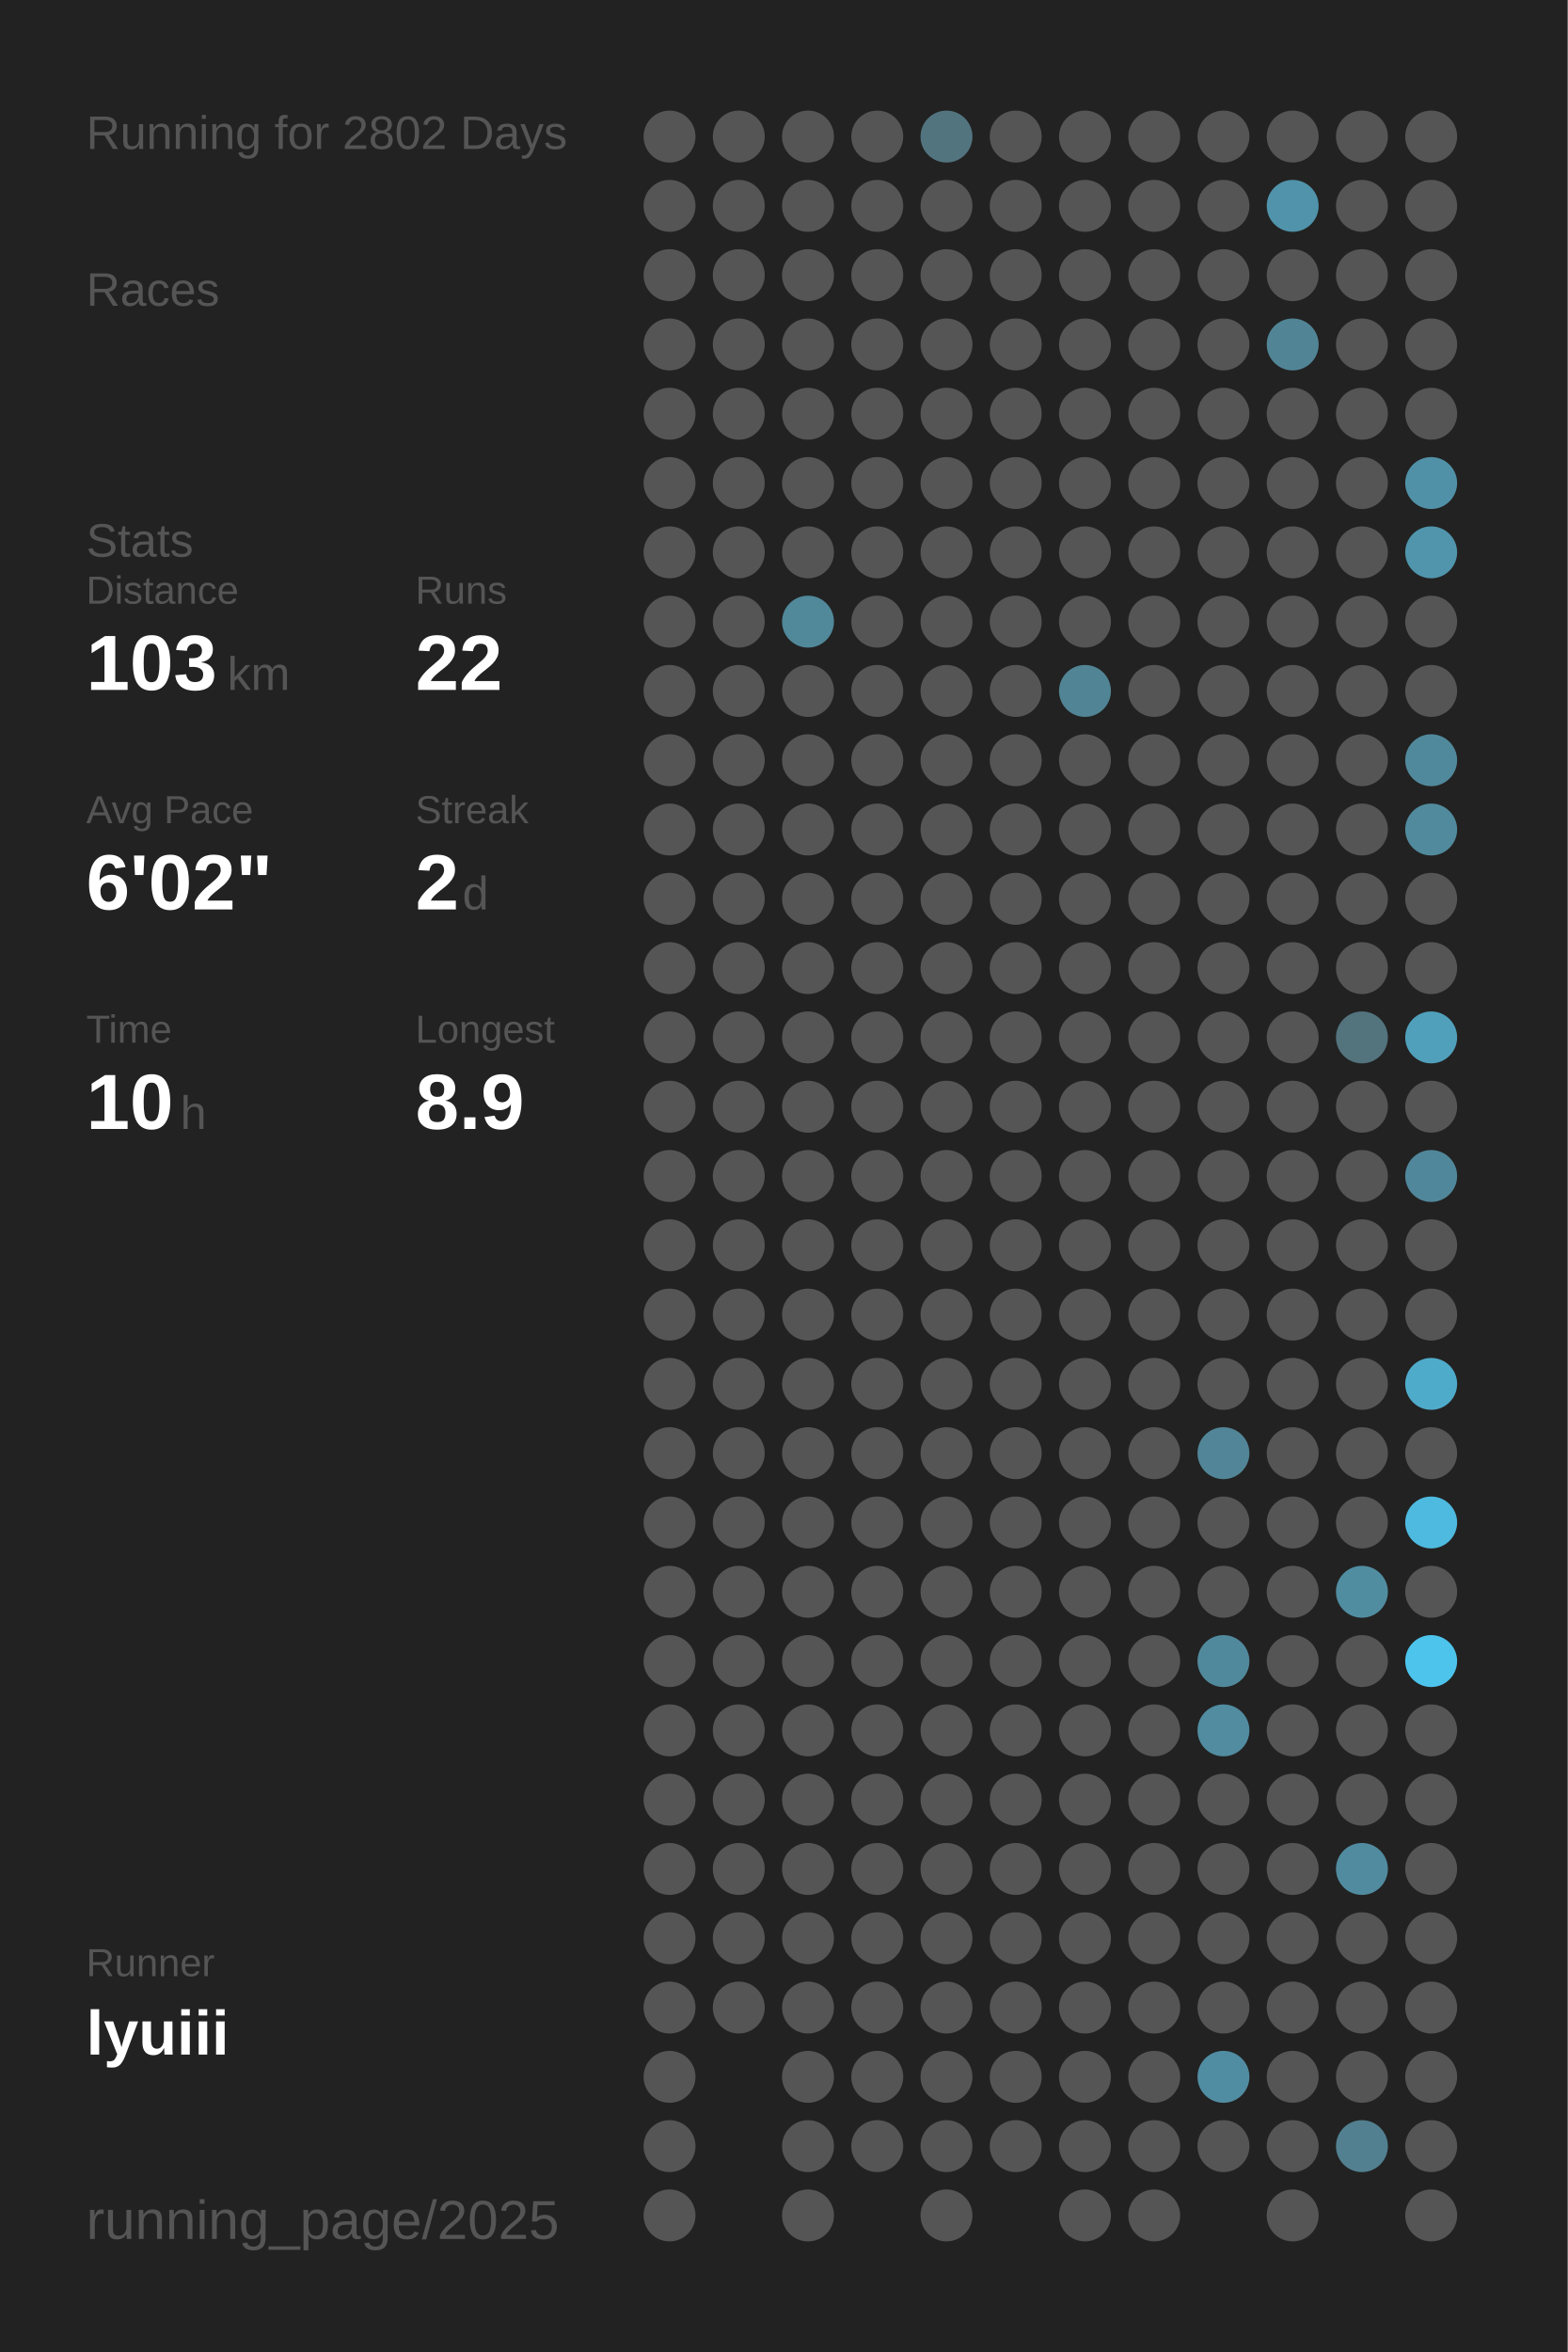
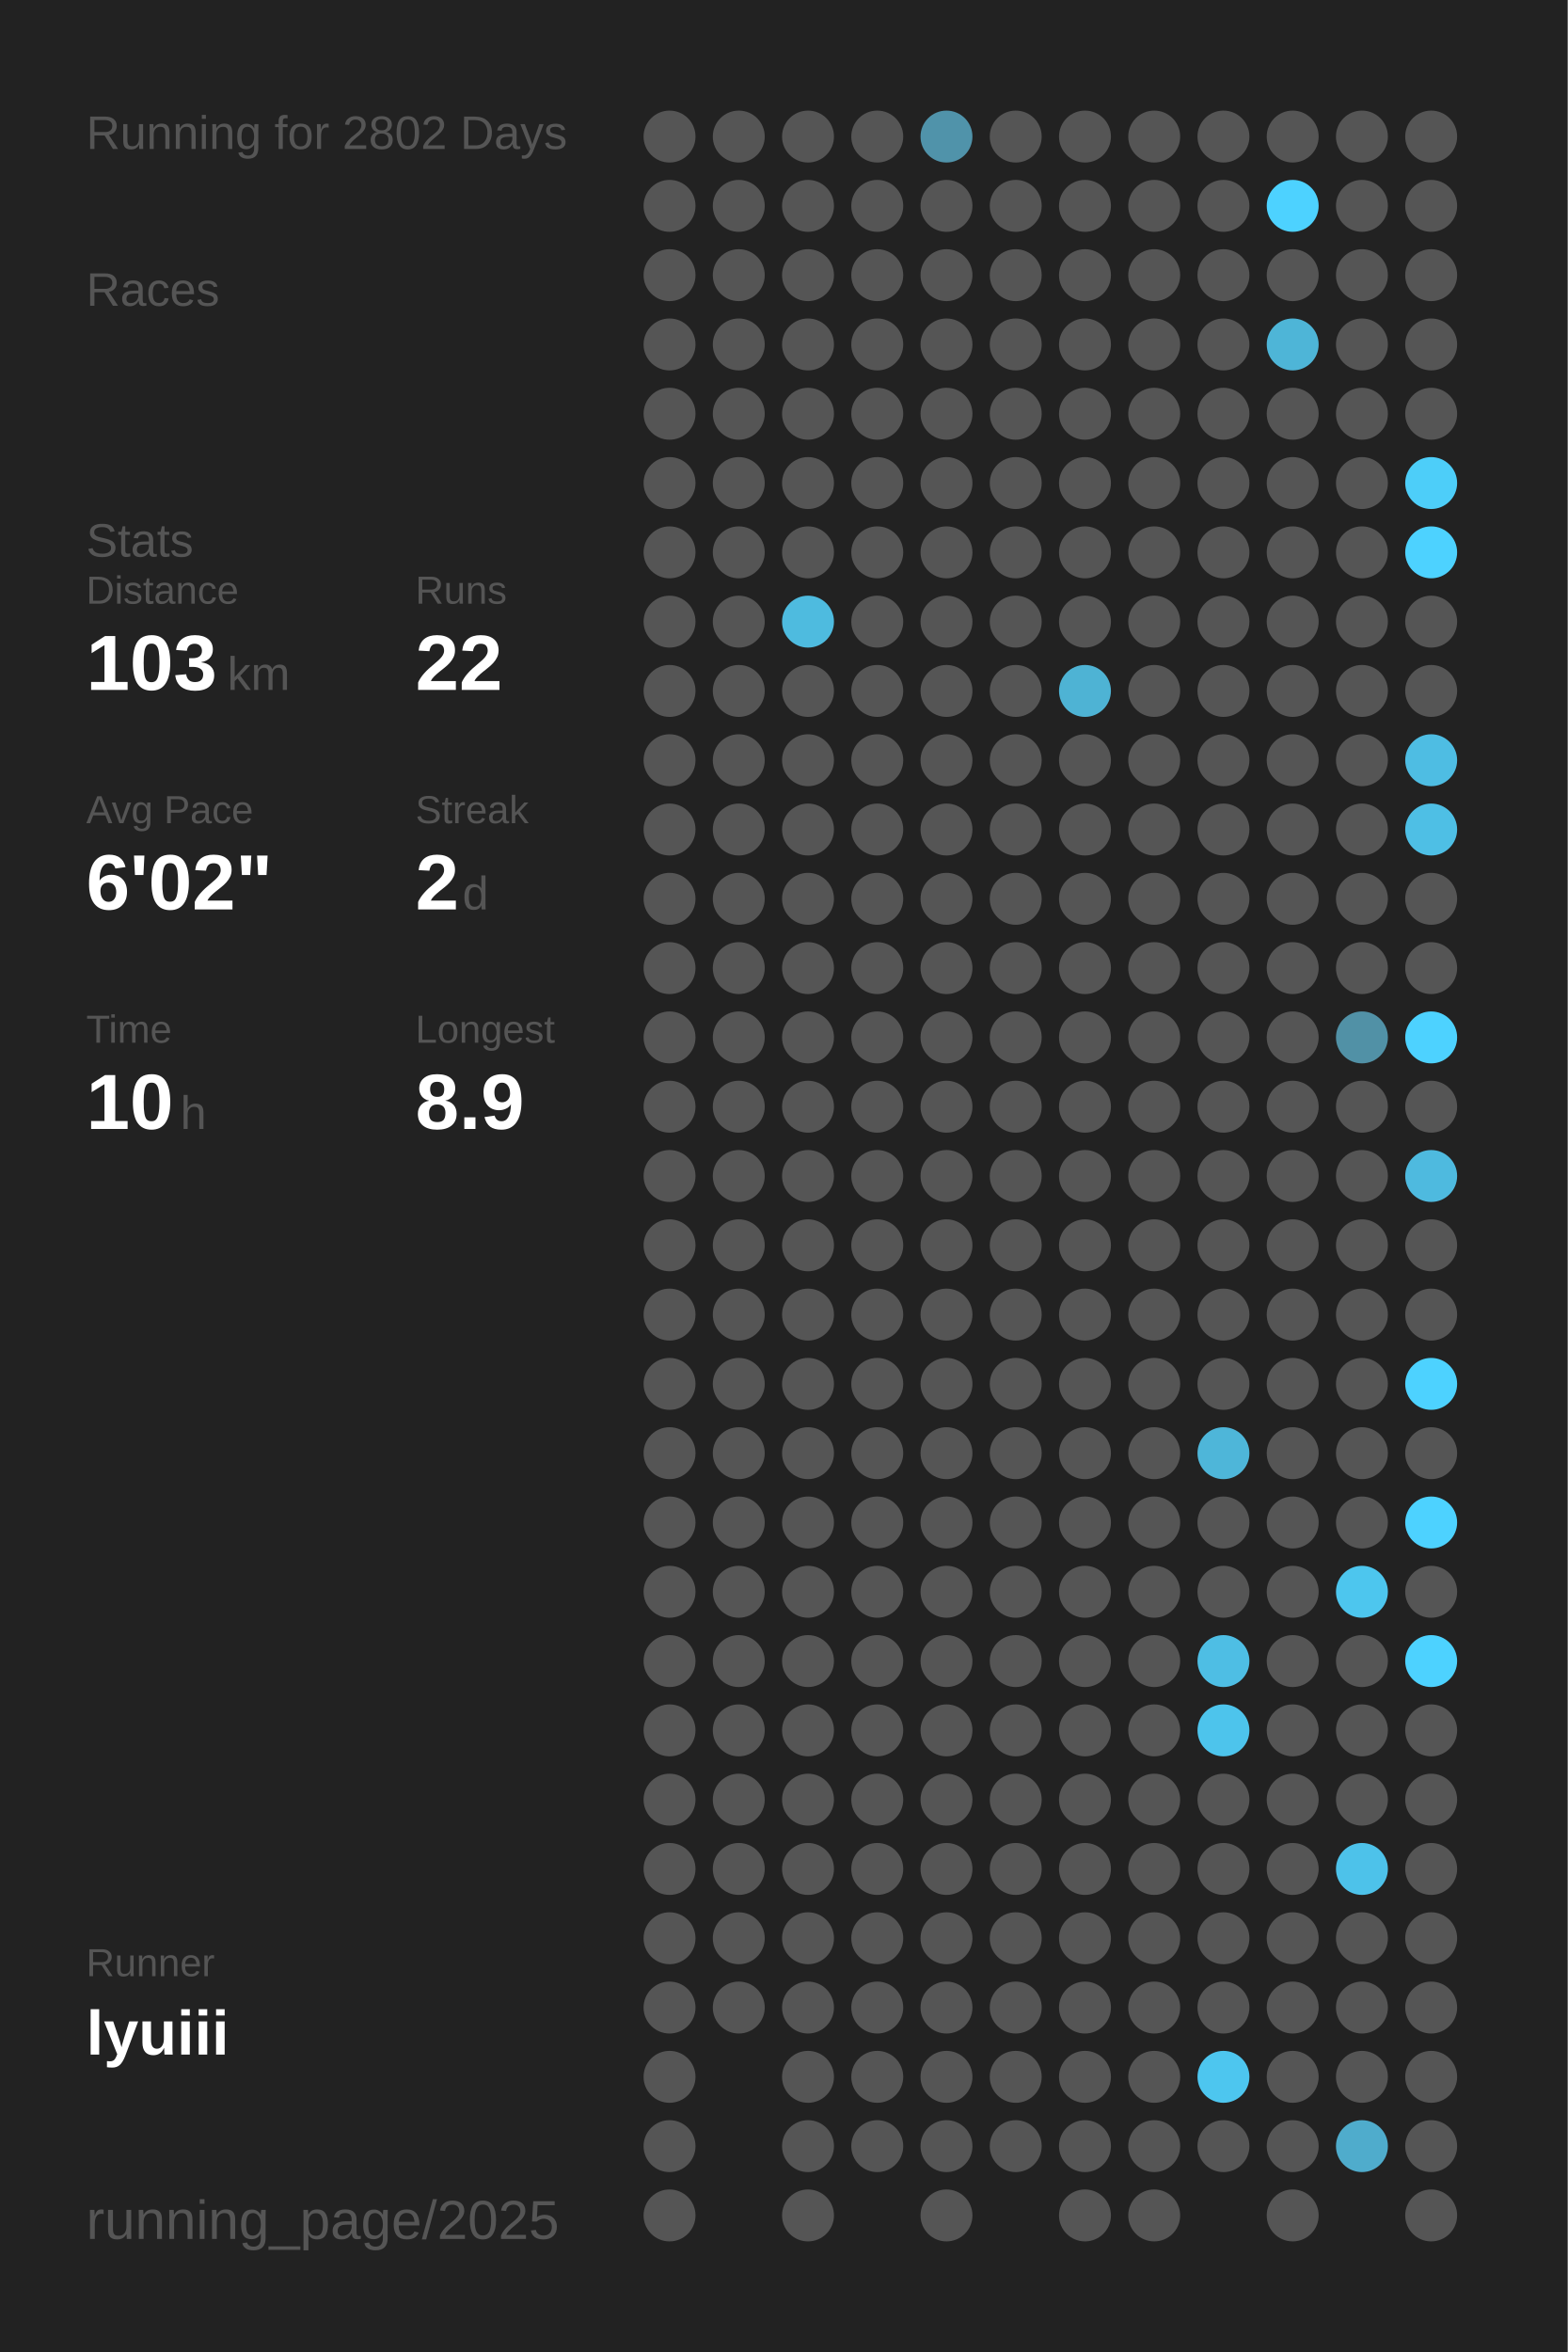
<svg xmlns="http://www.w3.org/2000/svg" baseProfile="full" height="300mm" version="1.1" viewBox="0,0,200,300" width="200mm">
  <defs />
  <rect fill="#222222" height="300" width="200" x="0" y="0" />
  <text fill="#555555" style="font-size:6px; font-family:Arial;" x="11" y="19">Running for 2802 Days</text>
  <text fill="#555555" style="font-size:6px; font-family:Arial;" x="11" y="39">Races</text>
  <text fill="#555555" style="font-size:6px; font-family:Arial;" x="11" y="71">Stats</text>
  <text fill="#555555" style="font-size:5px; font-family:Arial;" x="11" y="77">Distance</text>
  <text fill="#FFFFFF" style="font-size:10px; font-family:Arial; font-weight:bold;" x="11" y="88">103</text>
  <text fill="#555555" style="font-size:6px; font-family:Arial;" x="29" y="88">km</text>
  <text fill="#555555" style="font-size:5px; font-family:Arial;" x="53" y="77">Runs</text>
  <text fill="#FFFFFF" style="font-size:10px; font-family:Arial; font-weight:bold;" x="53" y="88">22</text>
  <text fill="#555555" style="font-size:5px; font-family:Arial;" x="11" y="105">Avg Pace</text>
  <text fill="#FFFFFF" style="font-size:10px; font-family:Arial; font-weight:bold;" x="11" y="116">6'02"</text>
  <text fill="#555555" style="font-size:5px; font-family:Arial;" x="53" y="105">Streak</text>
  <text fill="#FFFFFF" style="font-size:10px; font-family:Arial; font-weight:bold;" x="53" y="116">2</text>
  <text fill="#555555" style="font-size:6px; font-family:Arial;" x="59" y="116">d</text>
  <text fill="#555555" style="font-size:5px; font-family:Arial;" x="11" y="133">Time</text>
  <text fill="#FFFFFF" style="font-size:10px; font-family:Arial; font-weight:bold;" x="11" y="144">10</text>
  <text fill="#555555" style="font-size:6px; font-family:Arial;" x="23" y="144">h</text>
  <text fill="#555555" style="font-size:5px; font-family:Arial;" x="53" y="133">Longest</text>
  <text fill="#FFFFFF" style="font-size:10px; font-family:Arial; font-weight:bold;" x="53" y="144">8.9</text>
  <text fill="#555555" style="font-size:5px; font-family:Arial;" x="11" y="252.065">Runner</text>
  <text fill="#FFFFFF" style="font-size:8px; font-family:Arial; font-weight:bold;" x="11" y="262.065">lyuiii</text>
  <text fill="#555555" style="font-size:7px; font-family:Arial;" x="11" y="285.581">running_page/2025</text>
  <circle cx="85.417" cy="17.419" fill="#555555" r="3.312" />
  <circle cx="85.417" cy="26.258" fill="#555555" r="3.312" />
  <circle cx="85.417" cy="35.097" fill="#555555" r="3.312" />
  <circle cx="85.417" cy="43.935" fill="#555555" r="3.312" />
  <circle cx="85.417" cy="52.774" fill="#555555" r="3.312" />
  <circle cx="85.417" cy="61.613" fill="#555555" r="3.312" />
  <circle cx="85.417" cy="70.452" fill="#555555" r="3.312" />
  <circle cx="85.417" cy="79.29" fill="#555555" r="3.312" />
  <circle cx="85.417" cy="88.129" fill="#555555" r="3.312" />
  <circle cx="85.417" cy="96.968" fill="#555555" r="3.312" />
  <circle cx="85.417" cy="105.806" fill="#555555" r="3.312" />
  <circle cx="85.417" cy="114.645" fill="#555555" r="3.312" />
  <circle cx="85.417" cy="123.484" fill="#555555" r="3.312" />
  <circle cx="85.417" cy="132.323" fill="#555555" r="3.312" />
  <circle cx="85.417" cy="141.161" fill="#555555" r="3.312" />
  <circle cx="85.417" cy="150" fill="#555555" r="3.312" />
  <circle cx="85.417" cy="158.839" fill="#555555" r="3.312" />
  <circle cx="85.417" cy="167.677" fill="#555555" r="3.312" />
  <circle cx="85.417" cy="176.516" fill="#555555" r="3.312" />
  <circle cx="85.417" cy="185.355" fill="#555555" r="3.312" />
  <circle cx="85.417" cy="194.194" fill="#555555" r="3.312" />
  <circle cx="85.417" cy="203.032" fill="#555555" r="3.312" />
  <circle cx="85.417" cy="211.871" fill="#555555" r="3.312" />
  <circle cx="85.417" cy="220.71" fill="#555555" r="3.312" />
  <circle cx="85.417" cy="229.548" fill="#555555" r="3.312" />
  <circle cx="85.417" cy="238.387" fill="#555555" r="3.312" />
  <circle cx="85.417" cy="247.226" fill="#555555" r="3.312" />
  <circle cx="85.417" cy="256.065" fill="#555555" r="3.312" />
  <circle cx="85.417" cy="264.903" fill="#555555" r="3.312" />
  <circle cx="85.417" cy="273.742" fill="#555555" r="3.312" />
  <circle cx="85.417" cy="282.581" fill="#555555" r="3.312" />
  <circle cx="94.25" cy="17.419" fill="#555555" r="3.312" />
  <circle cx="94.25" cy="26.258" fill="#555555" r="3.312" />
  <circle cx="94.25" cy="35.097" fill="#555555" r="3.312" />
  <circle cx="94.25" cy="43.935" fill="#555555" r="3.312" />
  <circle cx="94.25" cy="52.774" fill="#555555" r="3.312" />
  <circle cx="94.25" cy="61.613" fill="#555555" r="3.312" />
  <circle cx="94.25" cy="70.452" fill="#555555" r="3.312" />
  <circle cx="94.25" cy="79.29" fill="#555555" r="3.312" />
  <circle cx="94.25" cy="88.129" fill="#555555" r="3.312" />
  <circle cx="94.25" cy="96.968" fill="#555555" r="3.312" />
  <circle cx="94.25" cy="105.806" fill="#555555" r="3.312" />
  <circle cx="94.25" cy="114.645" fill="#555555" r="3.312" />
  <circle cx="94.25" cy="123.484" fill="#555555" r="3.312" />
  <circle cx="94.25" cy="132.323" fill="#555555" r="3.312" />
  <circle cx="94.25" cy="141.161" fill="#555555" r="3.312" />
  <circle cx="94.25" cy="150" fill="#555555" r="3.312" />
  <circle cx="94.25" cy="158.839" fill="#555555" r="3.312" />
  <circle cx="94.25" cy="167.677" fill="#555555" r="3.312" />
  <circle cx="94.25" cy="176.516" fill="#555555" r="3.312" />
  <circle cx="94.25" cy="185.355" fill="#555555" r="3.312" />
  <circle cx="94.25" cy="194.194" fill="#555555" r="3.312" />
  <circle cx="94.25" cy="203.032" fill="#555555" r="3.312" />
  <circle cx="94.25" cy="211.871" fill="#555555" r="3.312" />
  <circle cx="94.25" cy="220.71" fill="#555555" r="3.312" />
  <circle cx="94.25" cy="229.548" fill="#555555" r="3.312" />
  <circle cx="94.25" cy="238.387" fill="#555555" r="3.312" />
  <circle cx="94.25" cy="247.226" fill="#555555" r="3.312" />
  <circle cx="94.25" cy="256.065" fill="#555555" r="3.312" />
  <circle cx="103.083" cy="17.419" fill="#555555" r="3.312" />
  <circle cx="103.083" cy="26.258" fill="#555555" r="3.312" />
  <circle cx="103.083" cy="35.097" fill="#555555" r="3.312" />
  <circle cx="103.083" cy="43.935" fill="#555555" r="3.312" />
  <circle cx="103.083" cy="52.774" fill="#555555" r="3.312" />
  <circle cx="103.083" cy="61.613" fill="#555555" r="3.312" />
  <circle cx="103.083" cy="70.452" fill="#555555" r="3.312" />
-   <circle cx="103.083" cy="79.29" fill="#51889a" r="3.312" />
+   <circle cx="103.083" cy="79.29" fill="#4ebbdf" r="3.312" />
  <circle cx="103.083" cy="88.129" fill="#555555" r="3.312" />
  <circle cx="103.083" cy="96.968" fill="#555555" r="3.312" />
  <circle cx="103.083" cy="105.806" fill="#555555" r="3.312" />
  <circle cx="103.083" cy="114.645" fill="#555555" r="3.312" />
  <circle cx="103.083" cy="123.484" fill="#555555" r="3.312" />
  <circle cx="103.083" cy="132.323" fill="#555555" r="3.312" />
  <circle cx="103.083" cy="141.161" fill="#555555" r="3.312" />
  <circle cx="103.083" cy="150" fill="#555555" r="3.312" />
  <circle cx="103.083" cy="158.839" fill="#555555" r="3.312" />
  <circle cx="103.083" cy="167.677" fill="#555555" r="3.312" />
  <circle cx="103.083" cy="176.516" fill="#555555" r="3.312" />
  <circle cx="103.083" cy="185.355" fill="#555555" r="3.312" />
  <circle cx="103.083" cy="194.194" fill="#555555" r="3.312" />
  <circle cx="103.083" cy="203.032" fill="#555555" r="3.312" />
  <circle cx="103.083" cy="211.871" fill="#555555" r="3.312" />
  <circle cx="103.083" cy="220.71" fill="#555555" r="3.312" />
  <circle cx="103.083" cy="229.548" fill="#555555" r="3.312" />
  <circle cx="103.083" cy="238.387" fill="#555555" r="3.312" />
  <circle cx="103.083" cy="247.226" fill="#555555" r="3.312" />
  <circle cx="103.083" cy="256.065" fill="#555555" r="3.312" />
  <circle cx="103.083" cy="264.903" fill="#555555" r="3.312" />
  <circle cx="103.083" cy="273.742" fill="#555555" r="3.312" />
  <circle cx="103.083" cy="282.581" fill="#555555" r="3.312" />
  <circle cx="111.917" cy="17.419" fill="#555555" r="3.312" />
  <circle cx="111.917" cy="26.258" fill="#555555" r="3.312" />
  <circle cx="111.917" cy="35.097" fill="#555555" r="3.312" />
  <circle cx="111.917" cy="43.935" fill="#555555" r="3.312" />
  <circle cx="111.917" cy="52.774" fill="#555555" r="3.312" />
  <circle cx="111.917" cy="61.613" fill="#555555" r="3.312" />
  <circle cx="111.917" cy="70.452" fill="#555555" r="3.312" />
  <circle cx="111.917" cy="79.29" fill="#555555" r="3.312" />
  <circle cx="111.917" cy="88.129" fill="#555555" r="3.312" />
  <circle cx="111.917" cy="96.968" fill="#555555" r="3.312" />
  <circle cx="111.917" cy="105.806" fill="#555555" r="3.312" />
  <circle cx="111.917" cy="114.645" fill="#555555" r="3.312" />
  <circle cx="111.917" cy="123.484" fill="#555555" r="3.312" />
  <circle cx="111.917" cy="132.323" fill="#555555" r="3.312" />
  <circle cx="111.917" cy="141.161" fill="#555555" r="3.312" />
  <circle cx="111.917" cy="150" fill="#555555" r="3.312" />
  <circle cx="111.917" cy="158.839" fill="#555555" r="3.312" />
  <circle cx="111.917" cy="167.677" fill="#555555" r="3.312" />
  <circle cx="111.917" cy="176.516" fill="#555555" r="3.312" />
  <circle cx="111.917" cy="185.355" fill="#555555" r="3.312" />
  <circle cx="111.917" cy="194.194" fill="#555555" r="3.312" />
  <circle cx="111.917" cy="203.032" fill="#555555" r="3.312" />
  <circle cx="111.917" cy="211.871" fill="#555555" r="3.312" />
  <circle cx="111.917" cy="220.71" fill="#555555" r="3.312" />
  <circle cx="111.917" cy="229.548" fill="#555555" r="3.312" />
  <circle cx="111.917" cy="238.387" fill="#555555" r="3.312" />
  <circle cx="111.917" cy="247.226" fill="#555555" r="3.312" />
  <circle cx="111.917" cy="256.065" fill="#555555" r="3.312" />
  <circle cx="111.917" cy="264.903" fill="#555555" r="3.312" />
  <circle cx="111.917" cy="273.742" fill="#555555" r="3.312" />
-   <circle cx="120.75" cy="17.419" fill="#52747f" r="3.312" />
+   <circle cx="120.75" cy="17.419" fill="#5093aa" r="3.312" />
  <circle cx="120.75" cy="26.258" fill="#555555" r="3.312" />
  <circle cx="120.75" cy="35.097" fill="#555555" r="3.312" />
  <circle cx="120.75" cy="43.935" fill="#555555" r="3.312" />
  <circle cx="120.75" cy="52.774" fill="#555555" r="3.312" />
  <circle cx="120.75" cy="61.613" fill="#555555" r="3.312" />
  <circle cx="120.75" cy="70.452" fill="#555555" r="3.312" />
  <circle cx="120.75" cy="79.29" fill="#555555" r="3.312" />
  <circle cx="120.75" cy="88.129" fill="#555555" r="3.312" />
  <circle cx="120.75" cy="96.968" fill="#555555" r="3.312" />
  <circle cx="120.75" cy="105.806" fill="#555555" r="3.312" />
  <circle cx="120.75" cy="114.645" fill="#555555" r="3.312" />
  <circle cx="120.75" cy="123.484" fill="#555555" r="3.312" />
  <circle cx="120.75" cy="132.323" fill="#555555" r="3.312" />
  <circle cx="120.75" cy="141.161" fill="#555555" r="3.312" />
  <circle cx="120.75" cy="150" fill="#555555" r="3.312" />
  <circle cx="120.75" cy="158.839" fill="#555555" r="3.312" />
  <circle cx="120.75" cy="167.677" fill="#555555" r="3.312" />
  <circle cx="120.75" cy="176.516" fill="#555555" r="3.312" />
  <circle cx="120.75" cy="185.355" fill="#555555" r="3.312" />
  <circle cx="120.75" cy="194.194" fill="#555555" r="3.312" />
  <circle cx="120.75" cy="203.032" fill="#555555" r="3.312" />
  <circle cx="120.75" cy="211.871" fill="#555555" r="3.312" />
  <circle cx="120.75" cy="220.71" fill="#555555" r="3.312" />
  <circle cx="120.75" cy="229.548" fill="#555555" r="3.312" />
  <circle cx="120.75" cy="238.387" fill="#555555" r="3.312" />
  <circle cx="120.75" cy="247.226" fill="#555555" r="3.312" />
  <circle cx="120.75" cy="256.065" fill="#555555" r="3.312" />
  <circle cx="120.75" cy="264.903" fill="#555555" r="3.312" />
  <circle cx="120.75" cy="273.742" fill="#555555" r="3.312" />
  <circle cx="120.75" cy="282.581" fill="#555555" r="3.312" />
  <circle cx="129.583" cy="17.419" fill="#555555" r="3.312" />
  <circle cx="129.583" cy="26.258" fill="#555555" r="3.312" />
  <circle cx="129.583" cy="35.097" fill="#555555" r="3.312" />
  <circle cx="129.583" cy="43.935" fill="#555555" r="3.312" />
  <circle cx="129.583" cy="52.774" fill="#555555" r="3.312" />
  <circle cx="129.583" cy="61.613" fill="#555555" r="3.312" />
  <circle cx="129.583" cy="70.452" fill="#555555" r="3.312" />
  <circle cx="129.583" cy="79.29" fill="#555555" r="3.312" />
  <circle cx="129.583" cy="88.129" fill="#555555" r="3.312" />
  <circle cx="129.583" cy="96.968" fill="#555555" r="3.312" />
  <circle cx="129.583" cy="105.806" fill="#555555" r="3.312" />
  <circle cx="129.583" cy="114.645" fill="#555555" r="3.312" />
  <circle cx="129.583" cy="123.484" fill="#555555" r="3.312" />
  <circle cx="129.583" cy="132.323" fill="#555555" r="3.312" />
  <circle cx="129.583" cy="141.161" fill="#555555" r="3.312" />
  <circle cx="129.583" cy="150" fill="#555555" r="3.312" />
  <circle cx="129.583" cy="158.839" fill="#555555" r="3.312" />
  <circle cx="129.583" cy="167.677" fill="#555555" r="3.312" />
  <circle cx="129.583" cy="176.516" fill="#555555" r="3.312" />
  <circle cx="129.583" cy="185.355" fill="#555555" r="3.312" />
  <circle cx="129.583" cy="194.194" fill="#555555" r="3.312" />
  <circle cx="129.583" cy="203.032" fill="#555555" r="3.312" />
  <circle cx="129.583" cy="211.871" fill="#555555" r="3.312" />
  <circle cx="129.583" cy="220.71" fill="#555555" r="3.312" />
  <circle cx="129.583" cy="229.548" fill="#555555" r="3.312" />
  <circle cx="129.583" cy="238.387" fill="#555555" r="3.312" />
  <circle cx="129.583" cy="247.226" fill="#555555" r="3.312" />
  <circle cx="129.583" cy="256.065" fill="#555555" r="3.312" />
  <circle cx="129.583" cy="264.903" fill="#555555" r="3.312" />
  <circle cx="129.583" cy="273.742" fill="#555555" r="3.312" />
  <circle cx="138.417" cy="17.419" fill="#555555" r="3.312" />
  <circle cx="138.417" cy="26.258" fill="#555555" r="3.312" />
  <circle cx="138.417" cy="35.097" fill="#555555" r="3.312" />
  <circle cx="138.417" cy="43.935" fill="#555555" r="3.312" />
  <circle cx="138.417" cy="52.774" fill="#555555" r="3.312" />
  <circle cx="138.417" cy="61.613" fill="#555555" r="3.312" />
  <circle cx="138.417" cy="70.452" fill="#555555" r="3.312" />
  <circle cx="138.417" cy="79.29" fill="#555555" r="3.312" />
-   <circle cx="138.417" cy="88.129" fill="#518494" r="3.312" />
+   <circle cx="138.417" cy="88.129" fill="#4eb3d4" r="3.312" />
  <circle cx="138.417" cy="96.968" fill="#555555" r="3.312" />
  <circle cx="138.417" cy="105.806" fill="#555555" r="3.312" />
  <circle cx="138.417" cy="114.645" fill="#555555" r="3.312" />
  <circle cx="138.417" cy="123.484" fill="#555555" r="3.312" />
  <circle cx="138.417" cy="132.323" fill="#555555" r="3.312" />
  <circle cx="138.417" cy="141.161" fill="#555555" r="3.312" />
  <circle cx="138.417" cy="150" fill="#555555" r="3.312" />
  <circle cx="138.417" cy="158.839" fill="#555555" r="3.312" />
  <circle cx="138.417" cy="167.677" fill="#555555" r="3.312" />
  <circle cx="138.417" cy="176.516" fill="#555555" r="3.312" />
  <circle cx="138.417" cy="185.355" fill="#555555" r="3.312" />
  <circle cx="138.417" cy="194.194" fill="#555555" r="3.312" />
  <circle cx="138.417" cy="203.032" fill="#555555" r="3.312" />
  <circle cx="138.417" cy="211.871" fill="#555555" r="3.312" />
  <circle cx="138.417" cy="220.71" fill="#555555" r="3.312" />
  <circle cx="138.417" cy="229.548" fill="#555555" r="3.312" />
  <circle cx="138.417" cy="238.387" fill="#555555" r="3.312" />
  <circle cx="138.417" cy="247.226" fill="#555555" r="3.312" />
  <circle cx="138.417" cy="256.065" fill="#555555" r="3.312" />
  <circle cx="138.417" cy="264.903" fill="#555555" r="3.312" />
  <circle cx="138.417" cy="273.742" fill="#555555" r="3.312" />
  <circle cx="138.417" cy="282.581" fill="#555555" r="3.312" />
  <circle cx="147.25" cy="17.419" fill="#555555" r="3.312" />
  <circle cx="147.25" cy="26.258" fill="#555555" r="3.312" />
  <circle cx="147.25" cy="35.097" fill="#555555" r="3.312" />
  <circle cx="147.25" cy="43.935" fill="#555555" r="3.312" />
  <circle cx="147.25" cy="52.774" fill="#555555" r="3.312" />
  <circle cx="147.25" cy="61.613" fill="#555555" r="3.312" />
  <circle cx="147.25" cy="70.452" fill="#555555" r="3.312" />
  <circle cx="147.25" cy="79.29" fill="#555555" r="3.312" />
  <circle cx="147.25" cy="88.129" fill="#555555" r="3.312" />
  <circle cx="147.25" cy="96.968" fill="#555555" r="3.312" />
  <circle cx="147.25" cy="105.806" fill="#555555" r="3.312" />
  <circle cx="147.25" cy="114.645" fill="#555555" r="3.312" />
  <circle cx="147.25" cy="123.484" fill="#555555" r="3.312" />
  <circle cx="147.25" cy="132.323" fill="#555555" r="3.312" />
  <circle cx="147.25" cy="141.161" fill="#555555" r="3.312" />
  <circle cx="147.25" cy="150" fill="#555555" r="3.312" />
  <circle cx="147.25" cy="158.839" fill="#555555" r="3.312" />
  <circle cx="147.25" cy="167.677" fill="#555555" r="3.312" />
  <circle cx="147.25" cy="176.516" fill="#555555" r="3.312" />
  <circle cx="147.25" cy="185.355" fill="#555555" r="3.312" />
  <circle cx="147.25" cy="194.194" fill="#555555" r="3.312" />
  <circle cx="147.25" cy="203.032" fill="#555555" r="3.312" />
  <circle cx="147.25" cy="211.871" fill="#555555" r="3.312" />
  <circle cx="147.25" cy="220.71" fill="#555555" r="3.312" />
  <circle cx="147.25" cy="229.548" fill="#555555" r="3.312" />
  <circle cx="147.25" cy="238.387" fill="#555555" r="3.312" />
  <circle cx="147.25" cy="247.226" fill="#555555" r="3.312" />
  <circle cx="147.25" cy="256.065" fill="#555555" r="3.312" />
  <circle cx="147.25" cy="264.903" fill="#555555" r="3.312" />
  <circle cx="147.25" cy="273.742" fill="#555555" r="3.312" />
  <circle cx="147.25" cy="282.581" fill="#555555" r="3.312" />
  <circle cx="156.083" cy="17.419" fill="#555555" r="3.312" />
  <circle cx="156.083" cy="26.258" fill="#555555" r="3.312" />
  <circle cx="156.083" cy="35.097" fill="#555555" r="3.312" />
  <circle cx="156.083" cy="43.935" fill="#555555" r="3.312" />
  <circle cx="156.083" cy="52.774" fill="#555555" r="3.312" />
  <circle cx="156.083" cy="61.613" fill="#555555" r="3.312" />
  <circle cx="156.083" cy="70.452" fill="#555555" r="3.312" />
  <circle cx="156.083" cy="79.29" fill="#555555" r="3.312" />
  <circle cx="156.083" cy="88.129" fill="#555555" r="3.312" />
  <circle cx="156.083" cy="96.968" fill="#555555" r="3.312" />
  <circle cx="156.083" cy="105.806" fill="#555555" r="3.312" />
  <circle cx="156.083" cy="114.645" fill="#555555" r="3.312" />
  <circle cx="156.083" cy="123.484" fill="#555555" r="3.312" />
  <circle cx="156.083" cy="132.323" fill="#555555" r="3.312" />
  <circle cx="156.083" cy="141.161" fill="#555555" r="3.312" />
  <circle cx="156.083" cy="150" fill="#555555" r="3.312" />
  <circle cx="156.083" cy="158.839" fill="#555555" r="3.312" />
  <circle cx="156.083" cy="167.677" fill="#555555" r="3.312" />
  <circle cx="156.083" cy="176.516" fill="#555555" r="3.312" />
-   <circle cx="156.083" cy="185.355" fill="#518597" r="3.312" />
+   <circle cx="156.083" cy="185.355" fill="#4eb6d9" r="3.312" />
  <circle cx="156.083" cy="194.194" fill="#555555" r="3.312" />
  <circle cx="156.083" cy="203.032" fill="#555555" r="3.312" />
-   <circle cx="156.083" cy="211.871" fill="#51899c" r="3.312" />
-   <circle cx="156.083" cy="220.71" fill="#518ca0" r="3.312" />
+   <circle cx="156.083" cy="211.871" fill="#4ebee4" r="3.312" />
+   <circle cx="156.083" cy="220.71" fill="#4dc4ec" r="3.312" />
  <circle cx="156.083" cy="229.548" fill="#555555" r="3.312" />
  <circle cx="156.083" cy="238.387" fill="#555555" r="3.312" />
  <circle cx="156.083" cy="247.226" fill="#555555" r="3.312" />
  <circle cx="156.083" cy="256.065" fill="#555555" r="3.312" />
-   <circle cx="156.083" cy="264.903" fill="#518da2" r="3.312" />
+   <circle cx="156.083" cy="264.903" fill="#4dc6ef" r="3.312" />
  <circle cx="156.083" cy="273.742" fill="#555555" r="3.312" />
  <circle cx="164.917" cy="17.419" fill="#555555" r="3.312" />
-   <circle cx="164.917" cy="26.258" fill="#5093aa" r="3.312" />
+   <circle cx="164.917" cy="26.258" fill="#4DD2FF" r="3.312" />
  <circle cx="164.917" cy="35.097" fill="#555555" r="3.312" />
-   <circle cx="164.917" cy="43.935" fill="#518596" r="3.312" />
+   <circle cx="164.917" cy="43.935" fill="#4eb5d7" r="3.312" />
  <circle cx="164.917" cy="52.774" fill="#555555" r="3.312" />
  <circle cx="164.917" cy="61.613" fill="#555555" r="3.312" />
  <circle cx="164.917" cy="70.452" fill="#555555" r="3.312" />
  <circle cx="164.917" cy="79.29" fill="#555555" r="3.312" />
  <circle cx="164.917" cy="88.129" fill="#555555" r="3.312" />
  <circle cx="164.917" cy="96.968" fill="#555555" r="3.312" />
  <circle cx="164.917" cy="105.806" fill="#555555" r="3.312" />
  <circle cx="164.917" cy="114.645" fill="#555555" r="3.312" />
  <circle cx="164.917" cy="123.484" fill="#555555" r="3.312" />
  <circle cx="164.917" cy="132.323" fill="#555555" r="3.312" />
  <circle cx="164.917" cy="141.161" fill="#555555" r="3.312" />
  <circle cx="164.917" cy="150" fill="#555555" r="3.312" />
  <circle cx="164.917" cy="158.839" fill="#555555" r="3.312" />
  <circle cx="164.917" cy="167.677" fill="#555555" r="3.312" />
  <circle cx="164.917" cy="176.516" fill="#555555" r="3.312" />
  <circle cx="164.917" cy="185.355" fill="#555555" r="3.312" />
  <circle cx="164.917" cy="194.194" fill="#555555" r="3.312" />
  <circle cx="164.917" cy="203.032" fill="#555555" r="3.312" />
  <circle cx="164.917" cy="211.871" fill="#555555" r="3.312" />
  <circle cx="164.917" cy="220.71" fill="#555555" r="3.312" />
  <circle cx="164.917" cy="229.548" fill="#555555" r="3.312" />
  <circle cx="164.917" cy="238.387" fill="#555555" r="3.312" />
  <circle cx="164.917" cy="247.226" fill="#555555" r="3.312" />
  <circle cx="164.917" cy="256.065" fill="#555555" r="3.312" />
  <circle cx="164.917" cy="264.903" fill="#555555" r="3.312" />
  <circle cx="164.917" cy="273.742" fill="#555555" r="3.312" />
  <circle cx="164.917" cy="282.581" fill="#555555" r="3.312" />
  <circle cx="173.75" cy="17.419" fill="#555555" r="3.312" />
  <circle cx="173.75" cy="26.258" fill="#555555" r="3.312" />
  <circle cx="173.75" cy="35.097" fill="#555555" r="3.312" />
  <circle cx="173.75" cy="43.935" fill="#555555" r="3.312" />
  <circle cx="173.75" cy="52.774" fill="#555555" r="3.312" />
  <circle cx="173.75" cy="61.613" fill="#555555" r="3.312" />
  <circle cx="173.75" cy="70.452" fill="#555555" r="3.312" />
  <circle cx="173.75" cy="79.29" fill="#555555" r="3.312" />
  <circle cx="173.75" cy="88.129" fill="#555555" r="3.312" />
  <circle cx="173.75" cy="96.968" fill="#555555" r="3.312" />
  <circle cx="173.75" cy="105.806" fill="#555555" r="3.312" />
  <circle cx="173.75" cy="114.645" fill="#555555" r="3.312" />
  <circle cx="173.75" cy="123.484" fill="#555555" r="3.312" />
-   <circle cx="173.75" cy="132.323" fill="#53737d" r="3.312" />
+   <circle cx="173.75" cy="132.323" fill="#5191a6" r="3.312" />
  <circle cx="173.75" cy="141.161" fill="#555555" r="3.312" />
  <circle cx="173.75" cy="150" fill="#555555" r="3.312" />
  <circle cx="173.75" cy="158.839" fill="#555555" r="3.312" />
  <circle cx="173.75" cy="167.677" fill="#555555" r="3.312" />
  <circle cx="173.75" cy="176.516" fill="#555555" r="3.312" />
  <circle cx="173.75" cy="185.355" fill="#555555" r="3.312" />
  <circle cx="173.75" cy="194.194" fill="#555555" r="3.312" />
-   <circle cx="173.75" cy="203.032" fill="#518da1" r="3.312" />
+   <circle cx="173.75" cy="203.032" fill="#4dc6ee" r="3.312" />
  <circle cx="173.75" cy="211.871" fill="#555555" r="3.312" />
  <circle cx="173.75" cy="220.71" fill="#555555" r="3.312" />
  <circle cx="173.75" cy="229.548" fill="#555555" r="3.312" />
-   <circle cx="173.75" cy="238.387" fill="#518b9f" r="3.312" />
+   <circle cx="173.75" cy="238.387" fill="#4dc2ea" r="3.312" />
  <circle cx="173.75" cy="247.226" fill="#555555" r="3.312" />
  <circle cx="173.75" cy="256.065" fill="#555555" r="3.312" />
  <circle cx="173.75" cy="264.903" fill="#555555" r="3.312" />
-   <circle cx="173.75" cy="273.742" fill="#528090" r="3.312" />
+   <circle cx="173.75" cy="273.742" fill="#4faccc" r="3.312" />
  <circle cx="182.583" cy="17.419" fill="#555555" r="3.312" />
  <circle cx="182.583" cy="26.258" fill="#555555" r="3.312" />
  <circle cx="182.583" cy="35.097" fill="#555555" r="3.312" />
  <circle cx="182.583" cy="43.935" fill="#555555" r="3.312" />
  <circle cx="182.583" cy="52.774" fill="#555555" r="3.312" />
-   <circle cx="182.583" cy="61.613" fill="#5191a7" r="3.312" />
-   <circle cx="182.583" cy="70.452" fill="#5095ac" r="3.312" />
+   <circle cx="182.583" cy="61.613" fill="#4dcef9" r="3.312" />
+   <circle cx="182.583" cy="70.452" fill="#4DD2FF" r="3.312" />
  <circle cx="182.583" cy="79.29" fill="#555555" r="3.312" />
  <circle cx="182.583" cy="88.129" fill="#555555" r="3.312" />
-   <circle cx="182.583" cy="96.968" fill="#51899c" r="3.312" />
-   <circle cx="182.583" cy="105.806" fill="#518a9d" r="3.312" />
+   <circle cx="182.583" cy="96.968" fill="#4ebde3" r="3.312" />
+   <circle cx="182.583" cy="105.806" fill="#4ebfe5" r="3.312" />
  <circle cx="182.583" cy="114.645" fill="#555555" r="3.312" />
  <circle cx="182.583" cy="123.484" fill="#555555" r="3.312" />
-   <circle cx="182.583" cy="132.323" fill="#50a0bb" r="3.312" />
+   <circle cx="182.583" cy="132.323" fill="#4DD2FF" r="3.312" />
  <circle cx="182.583" cy="141.161" fill="#555555" r="3.312" />
-   <circle cx="182.583" cy="150" fill="#51879a" r="3.312" />
+   <circle cx="182.583" cy="150" fill="#4ebadf" r="3.312" />
  <circle cx="182.583" cy="158.839" fill="#555555" r="3.312" />
  <circle cx="182.583" cy="167.677" fill="#555555" r="3.312" />
-   <circle cx="182.583" cy="176.516" fill="#4fabca" r="3.312" />
+   <circle cx="182.583" cy="176.516" fill="#4DD2FF" r="3.312" />
  <circle cx="182.583" cy="185.355" fill="#555555" r="3.312" />
-   <circle cx="182.583" cy="194.194" fill="#4ebadf" r="3.312" />
+   <circle cx="182.583" cy="194.194" fill="#4DD2FF" r="3.312" />
  <circle cx="182.583" cy="203.032" fill="#555555" r="3.312" />
-   <circle cx="182.583" cy="211.871" fill="#4dc4ec" r="3.312" />
+   <circle cx="182.583" cy="211.871" fill="#4DD2FF" r="3.312" />
  <circle cx="182.583" cy="220.71" fill="#555555" r="3.312" />
  <circle cx="182.583" cy="229.548" fill="#555555" r="3.312" />
  <circle cx="182.583" cy="238.387" fill="#555555" r="3.312" />
  <circle cx="182.583" cy="247.226" fill="#555555" r="3.312" />
  <circle cx="182.583" cy="256.065" fill="#555555" r="3.312" />
  <circle cx="182.583" cy="264.903" fill="#555555" r="3.312" />
  <circle cx="182.583" cy="273.742" fill="#555555" r="3.312" />
  <circle cx="182.583" cy="282.581" fill="#555555" r="3.312" />
</svg>
